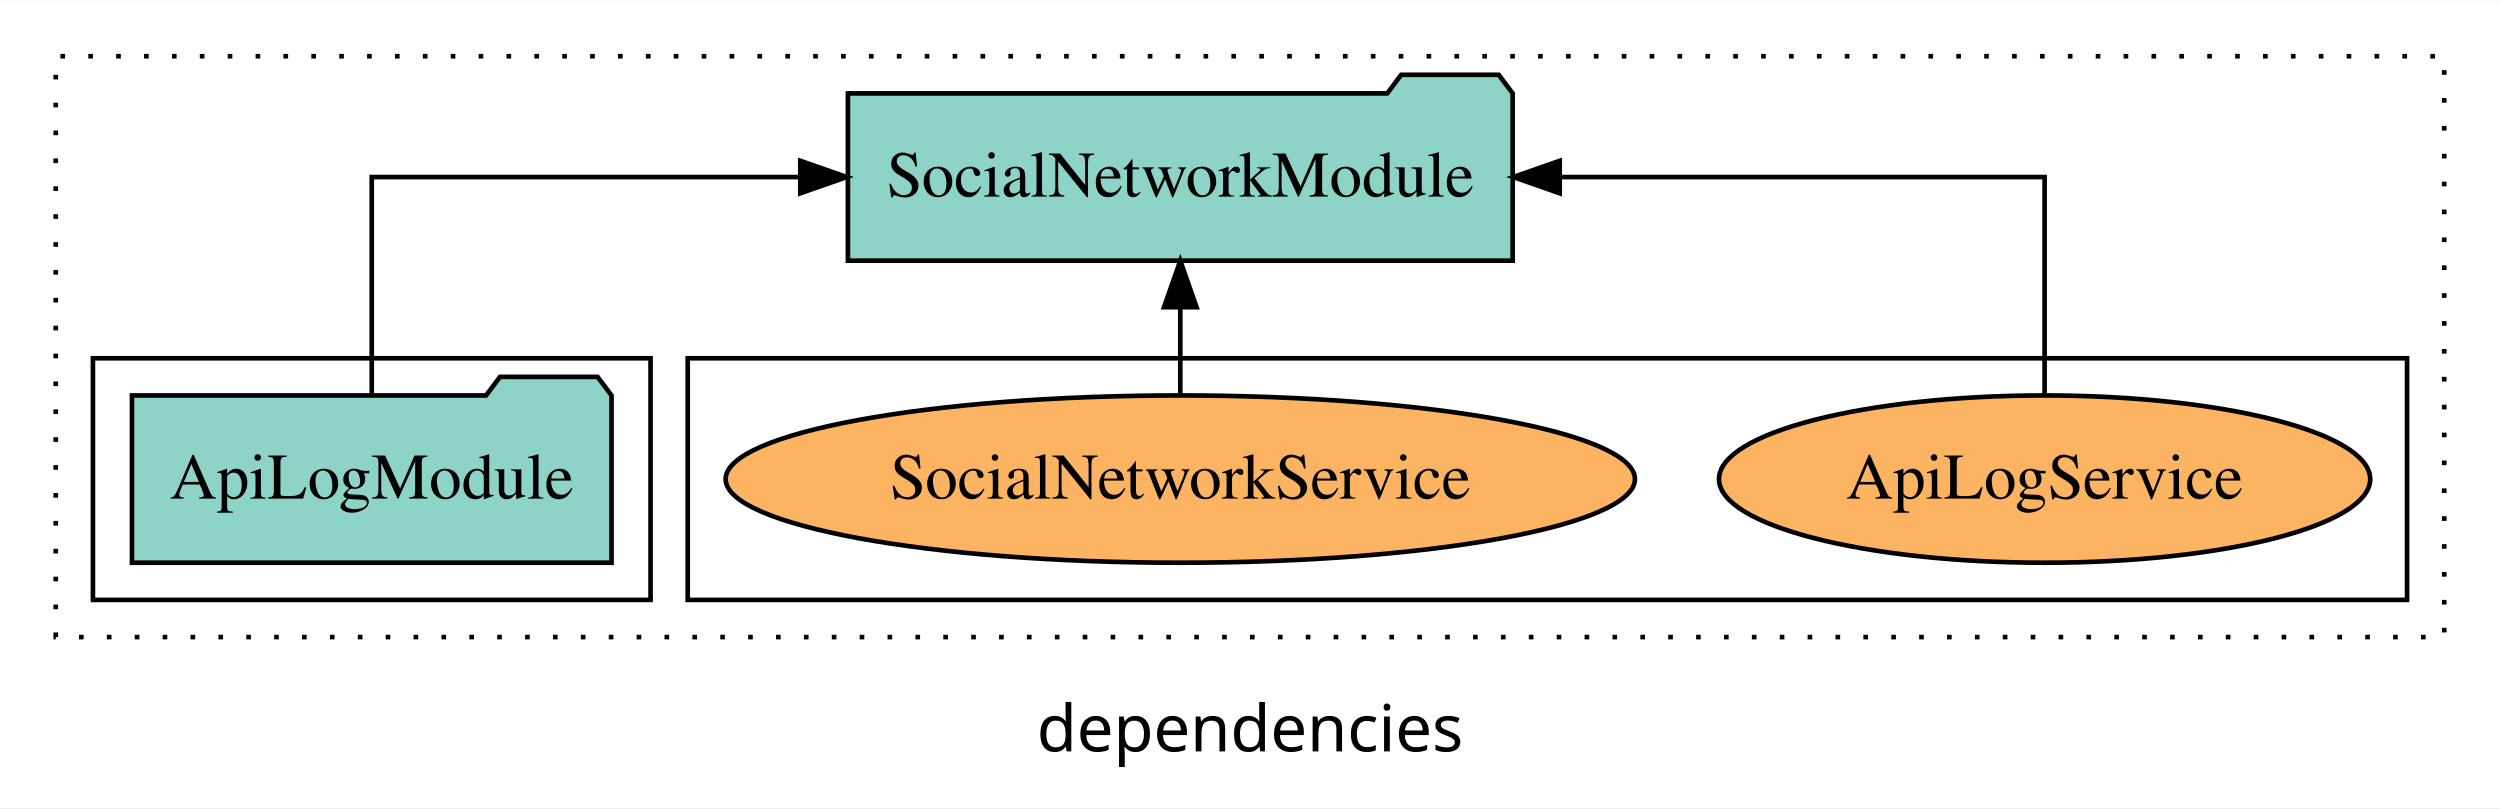
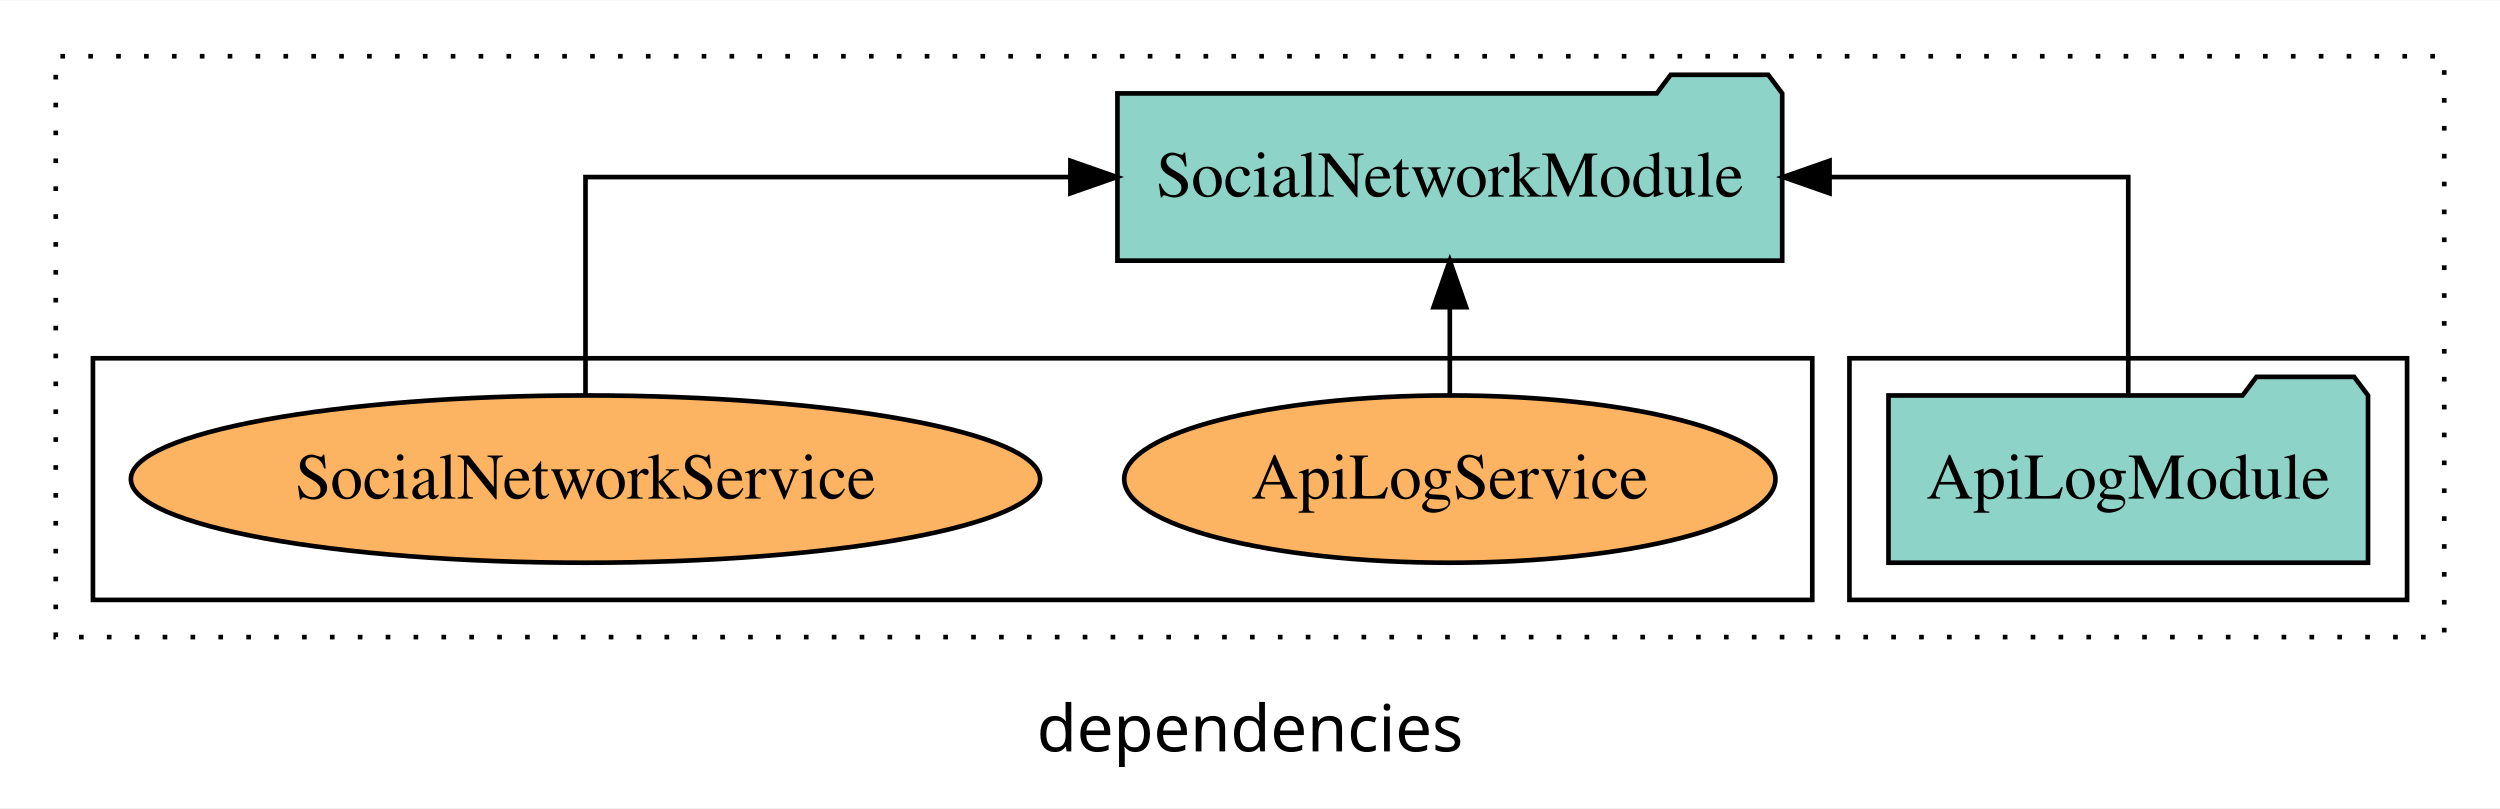
<svg xmlns="http://www.w3.org/2000/svg" width="538pt" height="174pt" viewBox="0.00 0.00 538.00 173.80">
  <g id="graph0" class="graph" transform="scale(1 1) rotate(0) translate(4 169.8)">
    <polygon fill="white" stroke="transparent" points="-4,4 -4,-169.8 534,-169.8 534,4 -4,4" />
    <text text-anchor="middle" x="265" y="-8.2" font-family="sans-serif" font-size="14.00">dependencies</text>
    <g id="clust1" class="cluster">
      <polygon fill="none" stroke="black" stroke-dasharray="1,5" points="8,-32.8 8,-157.8 522,-157.8 522,-32.8 8,-32.8" />
    </g>
+     <g id="clust3" class="cluster">
+       <polygon fill="none" stroke="black" points="394,-40.8 394,-92.8 514,-92.8 514,-40.8 394,-40.8" />
+     </g>
    <g id="clust6" class="cluster">
-       <polygon fill="none" stroke="black" points="144,-40.8 144,-92.8 514,-92.8 514,-40.8 144,-40.8" />
-     </g>
-     <g id="clust3" class="cluster">
-       <polygon fill="none" stroke="black" points="16,-40.8 16,-92.8 136,-92.8 136,-40.8 16,-40.8" />
+       <polygon fill="none" stroke="black" points="16,-40.8 16,-92.8 386,-92.8 386,-40.8 16,-40.8" />
    </g>
    <g id="node1" class="node">
-       <polygon fill="#8dd3c7" stroke="black" points="127.6,-84.8 124.6,-88.8 103.6,-88.8 100.6,-84.8 24.4,-84.8 24.4,-48.8 127.6,-48.8 127.6,-84.8" />
-       <text text-anchor="middle" x="76" y="-62.6" font-family="Times,serif" font-size="14.00">ApiLogModule</text>
+       <polygon fill="#8dd3c7" stroke="black" points="505.6,-84.8 502.6,-88.8 481.6,-88.8 478.6,-84.8 402.4,-84.8 402.4,-48.8 505.6,-48.8 505.6,-84.8" />
+       <text text-anchor="middle" x="454" y="-62.6" font-family="Times,serif" font-size="14.00">ApiLogModule</text>
    </g>
    <g id="node2" class="node">
-       <polygon fill="#8dd3c7" stroke="black" points="321.53,-149.8 318.53,-153.8 297.53,-153.8 294.53,-149.8 178.47,-149.8 178.47,-113.8 321.53,-113.8 321.53,-149.8" />
-       <text text-anchor="middle" x="250" y="-127.6" font-family="Times,serif" font-size="14.00">SocialNetworkModule</text>
+       <polygon fill="#8dd3c7" stroke="black" points="379.53,-149.8 376.53,-153.8 355.53,-153.8 352.53,-149.8 236.47,-149.8 236.47,-113.8 379.53,-113.8 379.53,-149.8" />
+       <text text-anchor="middle" x="308" y="-127.6" font-family="Times,serif" font-size="14.00">SocialNetworkModule</text>
    </g>
    <g id="edge1" class="edge">
-       <path fill="none" stroke="black" d="M76,-84.91C76,-104.14 76,-131.8 76,-131.8 76,-131.8 168.22,-131.8 168.22,-131.8" />
-       <polygon fill="black" stroke="black" points="168.22,-135.3 178.22,-131.8 168.22,-128.3 168.22,-135.3" />
+       <path fill="none" stroke="black" d="M454,-84.91C454,-104.14 454,-131.8 454,-131.8 454,-131.8 389.72,-131.8 389.72,-131.8" />
+       <polygon fill="black" stroke="black" points="389.72,-128.3 379.72,-131.8 389.72,-135.3 389.72,-128.3" />
    </g>
    <g id="node3" class="node">
-       <ellipse fill="#fdb462" stroke="black" cx="436" cy="-66.8" rx="70.07" ry="18" />
-       <text text-anchor="middle" x="436" y="-62.6" font-family="Times,serif" font-size="14.00">ApiLogService</text>
+       <ellipse fill="#fdb462" stroke="black" cx="308" cy="-66.8" rx="70.07" ry="18" />
+       <text text-anchor="middle" x="308" y="-62.6" font-family="Times,serif" font-size="14.00">ApiLogService</text>
    </g>
    <g id="edge2" class="edge">
-       <path fill="none" stroke="black" d="M436,-84.91C436,-104.14 436,-131.8 436,-131.8 436,-131.8 331.65,-131.8 331.65,-131.8" />
-       <polygon fill="black" stroke="black" points="331.65,-128.3 321.65,-131.8 331.65,-135.3 331.65,-128.3" />
+       <path fill="none" stroke="black" d="M308,-84.91C308,-84.91 308,-103.79 308,-103.79" />
+       <polygon fill="black" stroke="black" points="304.5,-103.79 308,-113.79 311.5,-103.79 304.5,-103.79" />
    </g>
    <g id="node4" class="node">
-       <ellipse fill="#fdb462" stroke="black" cx="250" cy="-66.8" rx="97.84" ry="18" />
-       <text text-anchor="middle" x="250" y="-62.6" font-family="Times,serif" font-size="14.00">SocialNetworkService</text>
+       <ellipse fill="#fdb462" stroke="black" cx="122" cy="-66.8" rx="97.84" ry="18" />
+       <text text-anchor="middle" x="122" y="-62.6" font-family="Times,serif" font-size="14.00">SocialNetworkService</text>
    </g>
    <g id="edge3" class="edge">
-       <path fill="none" stroke="black" d="M250,-84.91C250,-84.91 250,-103.79 250,-103.79" />
-       <polygon fill="black" stroke="black" points="246.5,-103.79 250,-113.79 253.5,-103.79 246.5,-103.79" />
+       <path fill="none" stroke="black" d="M122,-84.91C122,-104.14 122,-131.8 122,-131.8 122,-131.8 226.35,-131.8 226.35,-131.8" />
+       <polygon fill="black" stroke="black" points="226.35,-135.3 236.35,-131.8 226.35,-128.3 226.35,-135.3" />
    </g>
  </g>
</svg>
